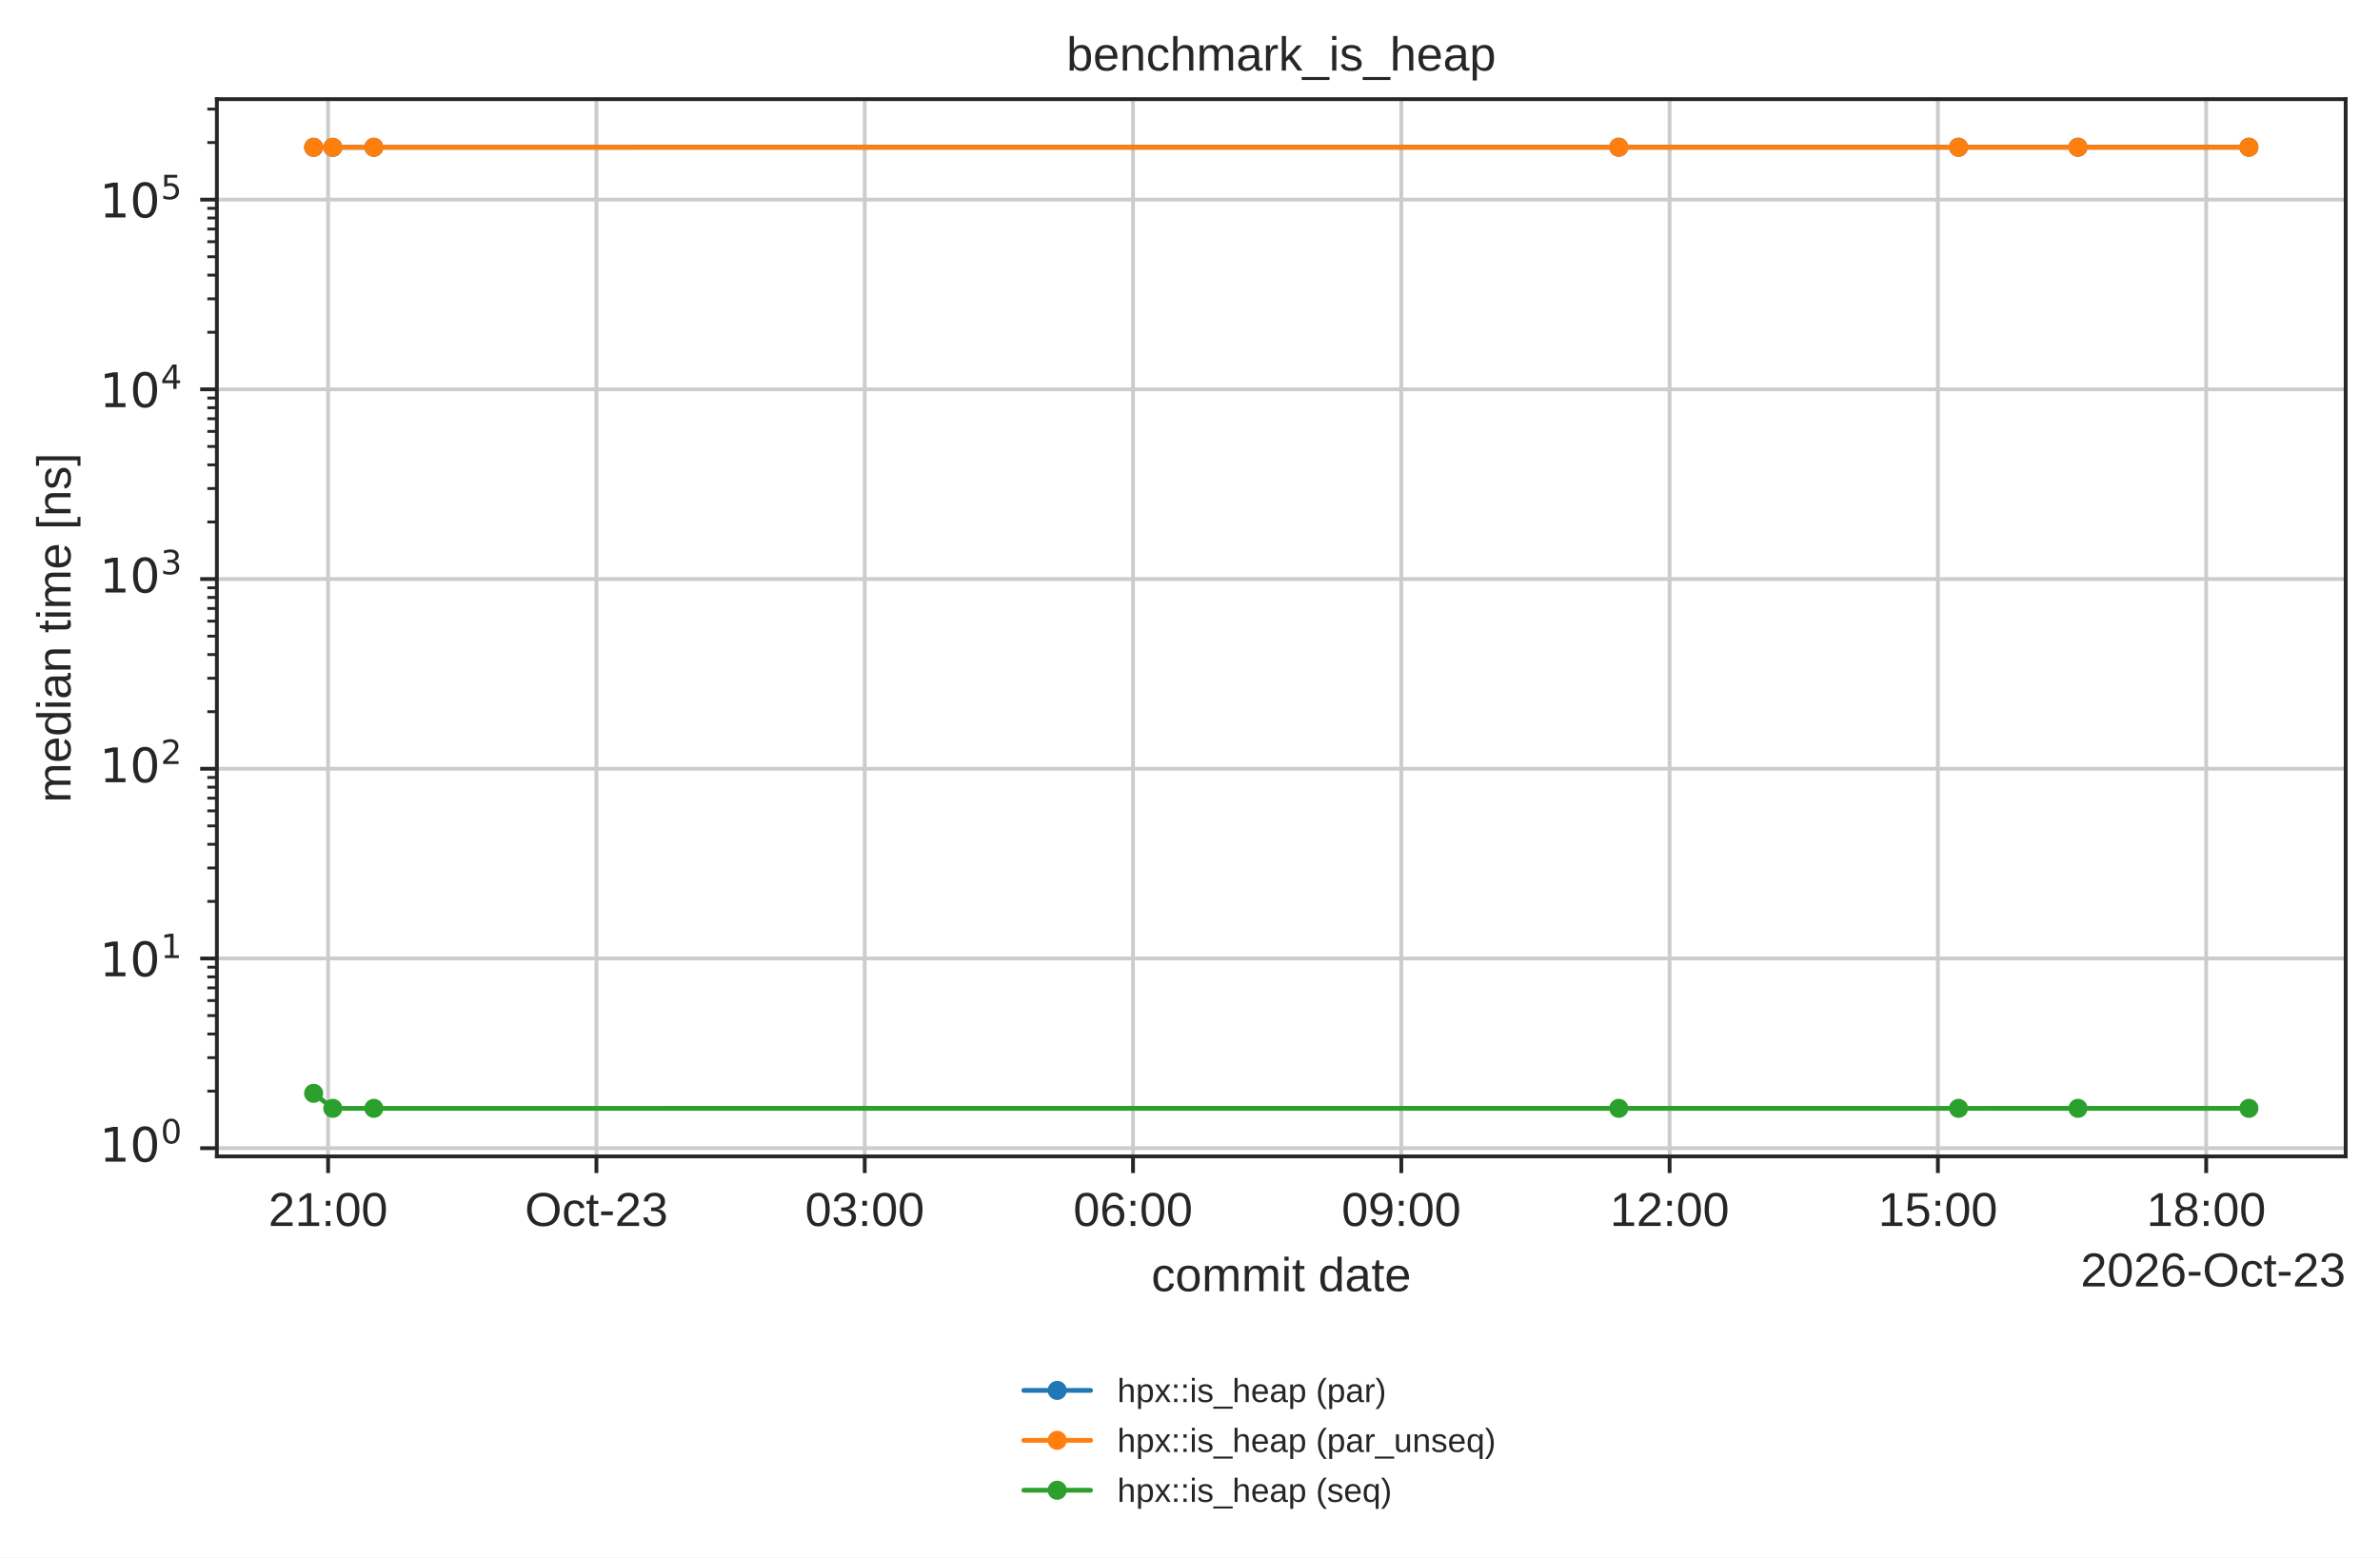
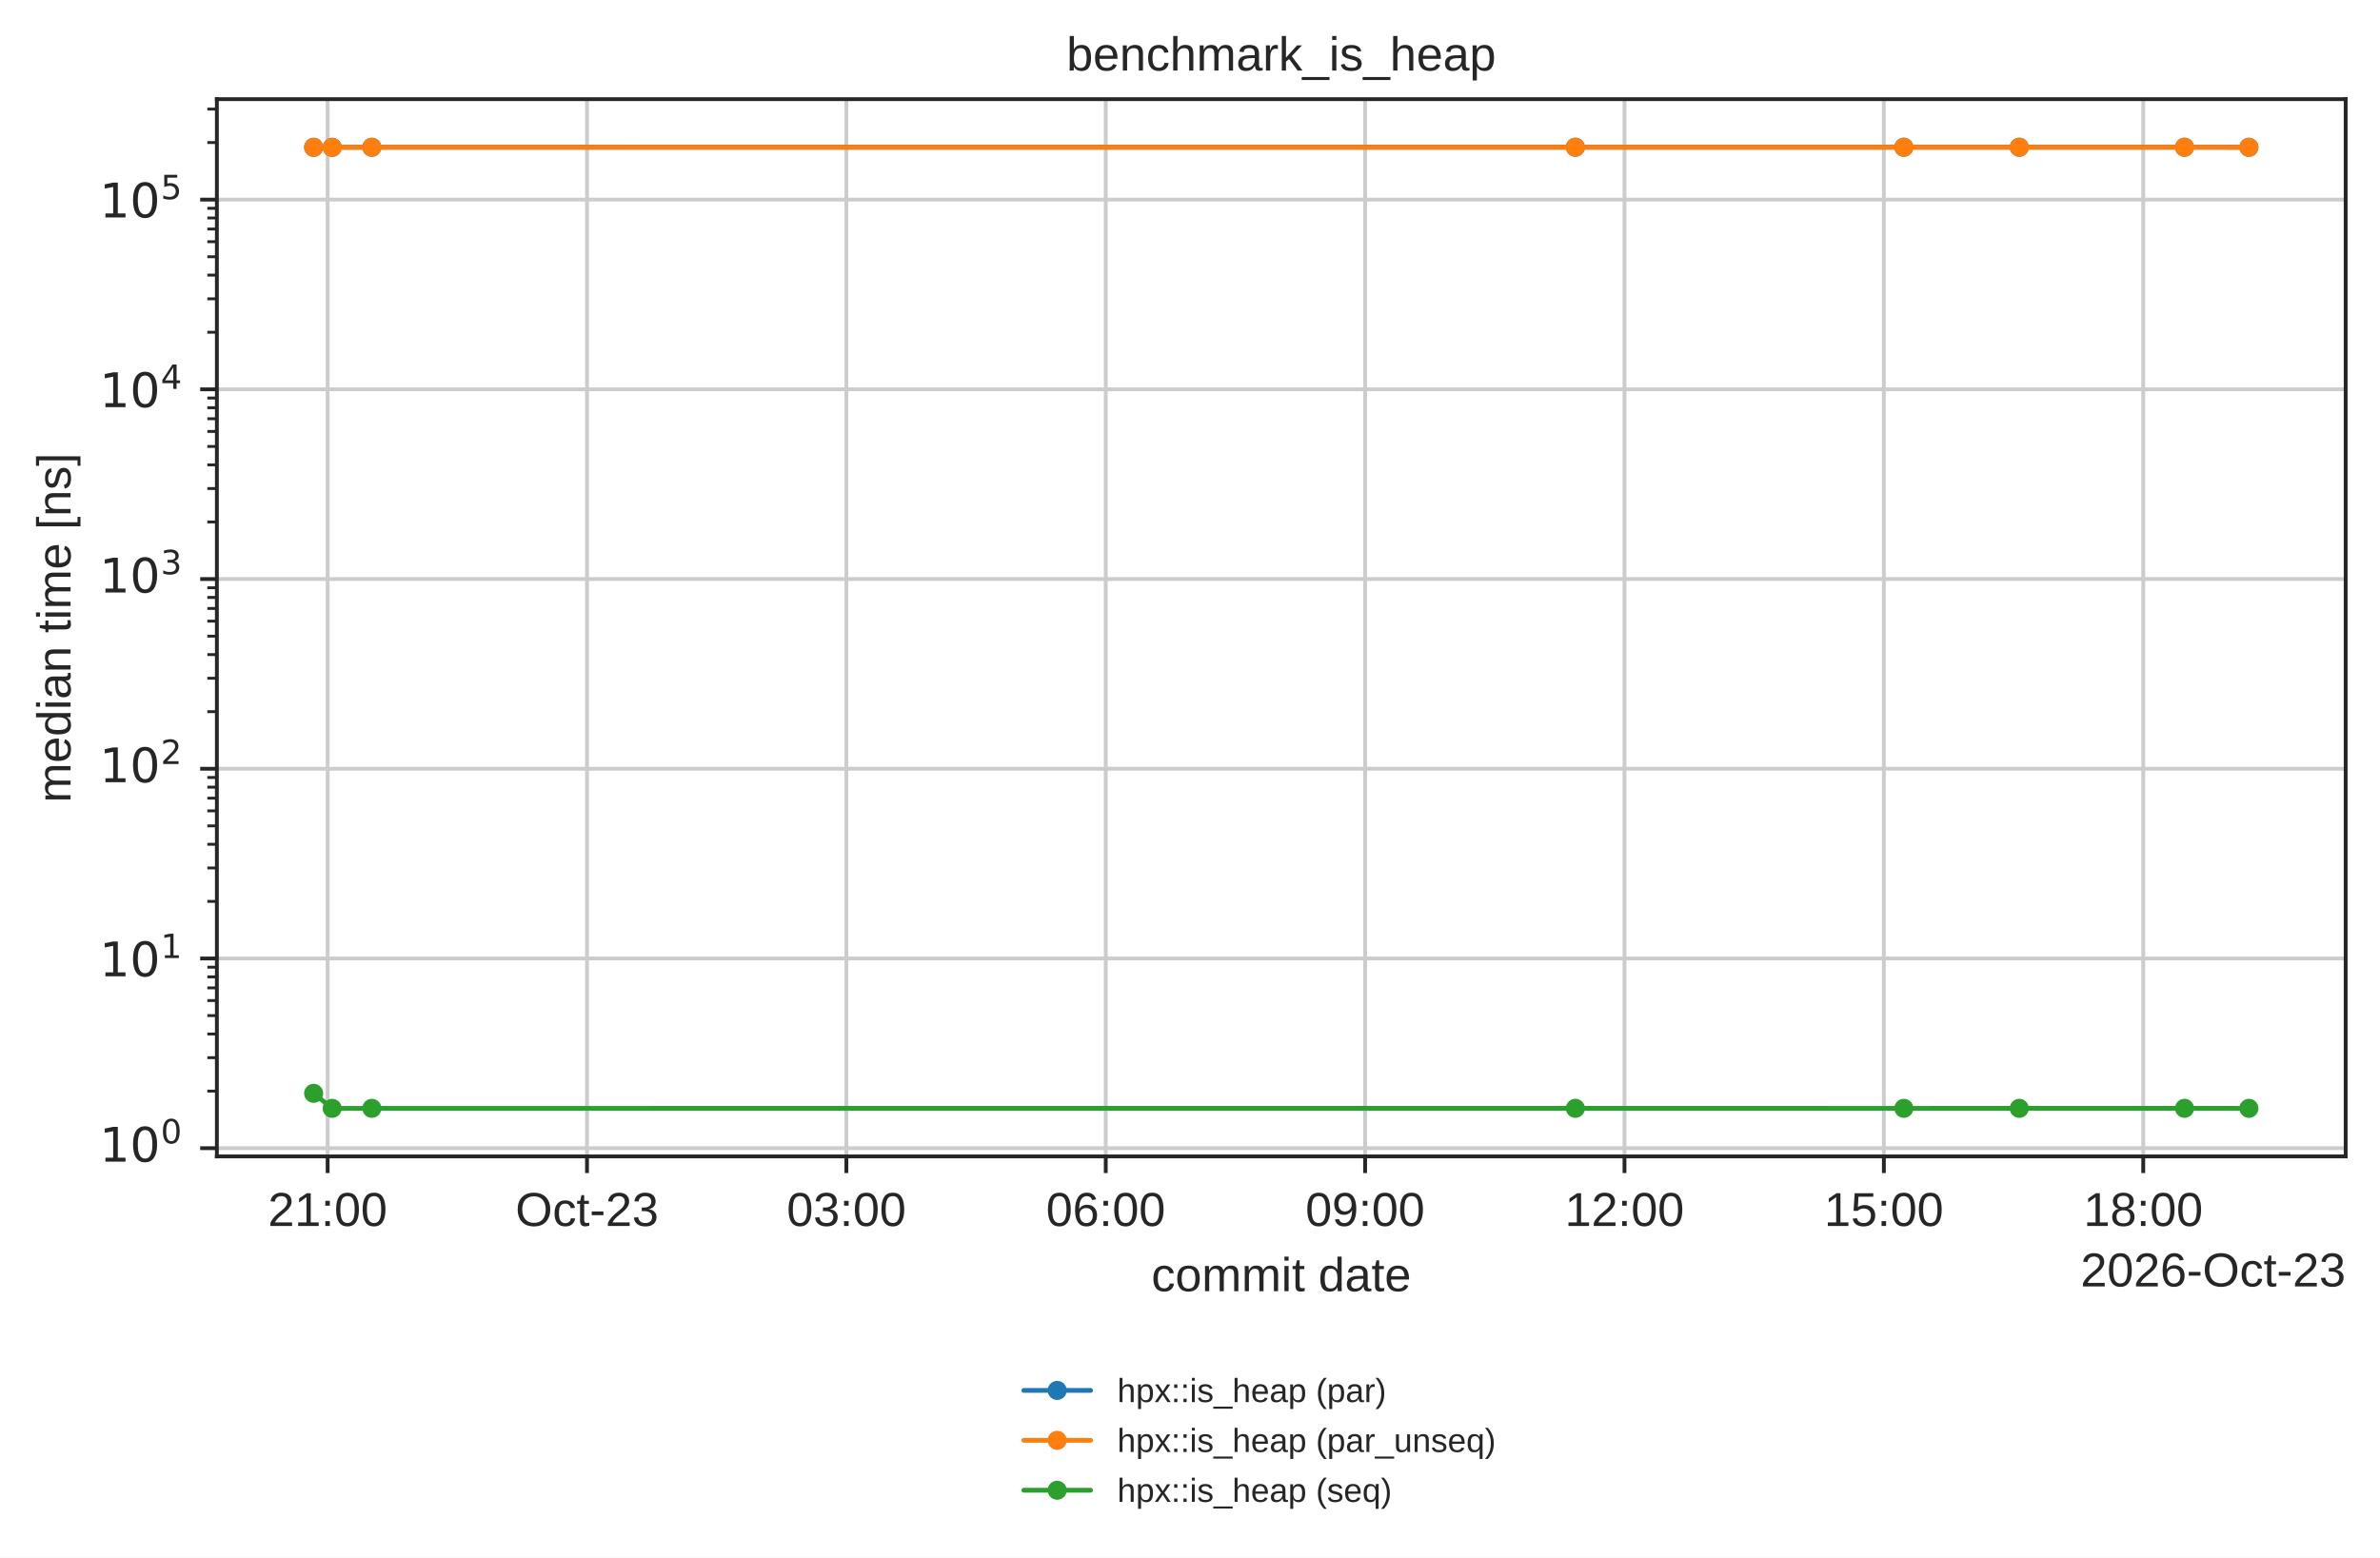
<svg xmlns="http://www.w3.org/2000/svg" xmlns:xlink="http://www.w3.org/1999/xlink" width="499.078pt" height="326.683pt" viewBox="0 0 499.078 326.683" version="1.1">
  <defs>
    <style type="text/css">*{stroke-linejoin: round; stroke-linecap: butt}</style>
  </defs>
  <g id="figure_1">
    <g id="patch_1">
      <path d="M 0 326.683  L 499.078 326.683  L 499.078 0  L 0 0  z " style="fill: #ffffff" />
    </g>
    <g id="axes_1">
      <g id="patch_2">
        <path d="M 45.478 242.558  L 491.878 242.558  L 491.878 20.798  L 45.478 20.798  z " style="fill: #ffffff" />
      </g>
      <g id="matplotlib.axis_1">
        <g id="xtick_1">
          <g id="line2d_1">
-             <path d="M 68.806 242.558  L 68.806 20.798  " clip-path="url(#p14b508ad5d)" style="fill: none; stroke: #cccccc; stroke-width: 0.8; stroke-linecap: round" />
+             <path d="M 68.705 242.558  L 68.705 20.798  " clip-path="url(#p14b508ad5d)" style="fill: none; stroke: #cccccc; stroke-width: 0.8; stroke-linecap: round" />
          </g>
          <g id="line2d_2">
            <defs>
              <path id="mdfc5214045" d="M 0 0  L 0 3.5  " style="stroke: #262626; stroke-width: 0.8" />
            </defs>
            <g>
-               <use xlink:href="#mdfc5214045" x="68.806" y="242.558" style="fill: #262626; stroke: #262626; stroke-width: 0.8" />
+               <use xlink:href="#mdfc5214045" x="68.705" y="242.558" style="fill: #262626; stroke: #262626; stroke-width: 0.8" />
            </g>
          </g>
          <g id="text_1">
-             <text style="fill: #262626; font: 10px 'Arial', 'DejaVu Sans', 'Liberation Sans', 'Bitstream Vera Sans', sans-serif; text-anchor: middle" x="68.806" y="257.157" transform="rotate(-0 68.80608 257.1569)">21:00</text>
+             <text style="fill: #262626; font: 10px 'Arial', 'DejaVu Sans', 'Liberation Sans', 'Bitstream Vera Sans', sans-serif; text-anchor: middle" x="68.705" y="257.157" transform="rotate(-0 68.70504 257.1569)">21:00</text>
          </g>
        </g>
        <g id="xtick_2">
          <g id="line2d_3">
-             <path d="M 125.067 242.558  L 125.067 20.798  " clip-path="url(#p14b508ad5d)" style="fill: none; stroke: #cccccc; stroke-width: 0.8; stroke-linecap: round" />
+             <path d="M 123.094 242.558  L 123.094 20.798  " clip-path="url(#p14b508ad5d)" style="fill: none; stroke: #cccccc; stroke-width: 0.8; stroke-linecap: round" />
          </g>
          <g id="line2d_4">
            <g>
-               <use xlink:href="#mdfc5214045" x="125.067" y="242.558" style="fill: #262626; stroke: #262626; stroke-width: 0.8" />
+               <use xlink:href="#mdfc5214045" x="123.094" y="242.558" style="fill: #262626; stroke: #262626; stroke-width: 0.8" />
            </g>
          </g>
          <g id="text_2">
-             <text style="fill: #262626; font: 10px 'Arial', 'DejaVu Sans', 'Liberation Sans', 'Bitstream Vera Sans', sans-serif; text-anchor: middle" x="125.067" y="257.157" transform="rotate(-0 125.067 257.1569)">Oct-23</text>
+             <text style="fill: #262626; font: 10px 'Arial', 'DejaVu Sans', 'Liberation Sans', 'Bitstream Vera Sans', sans-serif; text-anchor: middle" x="123.094" y="257.157" transform="rotate(-0 123.0941 257.1569)">Oct-23</text>
          </g>
        </g>
        <g id="xtick_3">
          <g id="line2d_5">
-             <path d="M 181.328 242.558  L 181.328 20.798  " clip-path="url(#p14b508ad5d)" style="fill: none; stroke: #cccccc; stroke-width: 0.8; stroke-linecap: round" />
+             <path d="M 177.483 242.558  L 177.483 20.798  " clip-path="url(#p14b508ad5d)" style="fill: none; stroke: #cccccc; stroke-width: 0.8; stroke-linecap: round" />
          </g>
          <g id="line2d_6">
            <g>
-               <use xlink:href="#mdfc5214045" x="181.328" y="242.558" style="fill: #262626; stroke: #262626; stroke-width: 0.8" />
+               <use xlink:href="#mdfc5214045" x="177.483" y="242.558" style="fill: #262626; stroke: #262626; stroke-width: 0.8" />
            </g>
          </g>
          <g id="text_3">
-             <text style="fill: #262626; font: 10px 'Arial', 'DejaVu Sans', 'Liberation Sans', 'Bitstream Vera Sans', sans-serif; text-anchor: middle" x="181.328" y="257.157" transform="rotate(-0 181.3279 257.1569)">03:00</text>
+             <text style="fill: #262626; font: 10px 'Arial', 'DejaVu Sans', 'Liberation Sans', 'Bitstream Vera Sans', sans-serif; text-anchor: middle" x="177.483" y="257.157" transform="rotate(-0 177.4832 257.1569)">03:00</text>
          </g>
        </g>
        <g id="xtick_4">
          <g id="line2d_7">
-             <path d="M 237.589 242.558  L 237.589 20.798  " clip-path="url(#p14b508ad5d)" style="fill: none; stroke: #cccccc; stroke-width: 0.8; stroke-linecap: round" />
+             <path d="M 231.872 242.558  L 231.872 20.798  " clip-path="url(#p14b508ad5d)" style="fill: none; stroke: #cccccc; stroke-width: 0.8; stroke-linecap: round" />
          </g>
          <g id="line2d_8">
            <g>
-               <use xlink:href="#mdfc5214045" x="237.589" y="242.558" style="fill: #262626; stroke: #262626; stroke-width: 0.8" />
+               <use xlink:href="#mdfc5214045" x="231.872" y="242.558" style="fill: #262626; stroke: #262626; stroke-width: 0.8" />
            </g>
          </g>
          <g id="text_4">
-             <text style="fill: #262626; font: 10px 'Arial', 'DejaVu Sans', 'Liberation Sans', 'Bitstream Vera Sans', sans-serif; text-anchor: middle" x="237.589" y="257.157" transform="rotate(-0 237.5888 257.1569)">06:00</text>
+             <text style="fill: #262626; font: 10px 'Arial', 'DejaVu Sans', 'Liberation Sans', 'Bitstream Vera Sans', sans-serif; text-anchor: middle" x="231.872" y="257.157" transform="rotate(-0 231.8723 257.1569)">06:00</text>
          </g>
        </g>
        <g id="xtick_5">
          <g id="line2d_9">
-             <path d="M 293.85 242.558  L 293.85 20.798  " clip-path="url(#p14b508ad5d)" style="fill: none; stroke: #cccccc; stroke-width: 0.8; stroke-linecap: round" />
+             <path d="M 286.261 242.558  L 286.261 20.798  " clip-path="url(#p14b508ad5d)" style="fill: none; stroke: #cccccc; stroke-width: 0.8; stroke-linecap: round" />
          </g>
          <g id="line2d_10">
            <g>
-               <use xlink:href="#mdfc5214045" x="293.85" y="242.558" style="fill: #262626; stroke: #262626; stroke-width: 0.8" />
+               <use xlink:href="#mdfc5214045" x="286.261" y="242.558" style="fill: #262626; stroke: #262626; stroke-width: 0.8" />
            </g>
          </g>
          <g id="text_5">
-             <text style="fill: #262626; font: 10px 'Arial', 'DejaVu Sans', 'Liberation Sans', 'Bitstream Vera Sans', sans-serif; text-anchor: middle" x="293.85" y="257.157" transform="rotate(-0 293.8497 257.1569)">09:00</text>
+             <text style="fill: #262626; font: 10px 'Arial', 'DejaVu Sans', 'Liberation Sans', 'Bitstream Vera Sans', sans-serif; text-anchor: middle" x="286.261" y="257.157" transform="rotate(-0 286.2614 257.1569)">09:00</text>
          </g>
        </g>
        <g id="xtick_6">
          <g id="line2d_11">
-             <path d="M 350.111 242.558  L 350.111 20.798  " clip-path="url(#p14b508ad5d)" style="fill: none; stroke: #cccccc; stroke-width: 0.8; stroke-linecap: round" />
+             <path d="M 340.651 242.558  L 340.651 20.798  " clip-path="url(#p14b508ad5d)" style="fill: none; stroke: #cccccc; stroke-width: 0.8; stroke-linecap: round" />
          </g>
          <g id="line2d_12">
            <g>
-               <use xlink:href="#mdfc5214045" x="350.111" y="242.558" style="fill: #262626; stroke: #262626; stroke-width: 0.8" />
+               <use xlink:href="#mdfc5214045" x="340.651" y="242.558" style="fill: #262626; stroke: #262626; stroke-width: 0.8" />
            </g>
          </g>
          <g id="text_6">
-             <text style="fill: #262626; font: 10px 'Arial', 'DejaVu Sans', 'Liberation Sans', 'Bitstream Vera Sans', sans-serif; text-anchor: middle" x="350.111" y="257.157" transform="rotate(-0 350.1106 257.1569)">12:00</text>
+             <text style="fill: #262626; font: 10px 'Arial', 'DejaVu Sans', 'Liberation Sans', 'Bitstream Vera Sans', sans-serif; text-anchor: middle" x="340.651" y="257.157" transform="rotate(-0 340.6505 257.1569)">12:00</text>
          </g>
        </g>
        <g id="xtick_7">
          <g id="line2d_13">
-             <path d="M 406.371 242.558  L 406.371 20.798  " clip-path="url(#p14b508ad5d)" style="fill: none; stroke: #cccccc; stroke-width: 0.8; stroke-linecap: round" />
+             <path d="M 395.04 242.558  L 395.04 20.798  " clip-path="url(#p14b508ad5d)" style="fill: none; stroke: #cccccc; stroke-width: 0.8; stroke-linecap: round" />
          </g>
          <g id="line2d_14">
            <g>
-               <use xlink:href="#mdfc5214045" x="406.371" y="242.558" style="fill: #262626; stroke: #262626; stroke-width: 0.8" />
+               <use xlink:href="#mdfc5214045" x="395.04" y="242.558" style="fill: #262626; stroke: #262626; stroke-width: 0.8" />
            </g>
          </g>
          <g id="text_7">
-             <text style="fill: #262626; font: 10px 'Arial', 'DejaVu Sans', 'Liberation Sans', 'Bitstream Vera Sans', sans-serif; text-anchor: middle" x="406.371" y="257.157" transform="rotate(-0 406.3715 257.1569)">15:00</text>
+             <text style="fill: #262626; font: 10px 'Arial', 'DejaVu Sans', 'Liberation Sans', 'Bitstream Vera Sans', sans-serif; text-anchor: middle" x="395.04" y="257.157" transform="rotate(-0 395.0396 257.1569)">15:00</text>
          </g>
        </g>
        <g id="xtick_8">
          <g id="line2d_15">
-             <path d="M 462.632 242.558  L 462.632 20.798  " clip-path="url(#p14b508ad5d)" style="fill: none; stroke: #cccccc; stroke-width: 0.8; stroke-linecap: round" />
+             <path d="M 449.429 242.558  L 449.429 20.798  " clip-path="url(#p14b508ad5d)" style="fill: none; stroke: #cccccc; stroke-width: 0.8; stroke-linecap: round" />
          </g>
          <g id="line2d_16">
            <g>
-               <use xlink:href="#mdfc5214045" x="462.632" y="242.558" style="fill: #262626; stroke: #262626; stroke-width: 0.8" />
+               <use xlink:href="#mdfc5214045" x="449.429" y="242.558" style="fill: #262626; stroke: #262626; stroke-width: 0.8" />
            </g>
          </g>
          <g id="text_8">
-             <text style="fill: #262626; font: 10px 'Arial', 'DejaVu Sans', 'Liberation Sans', 'Bitstream Vera Sans', sans-serif; text-anchor: middle" x="462.632" y="257.157" transform="rotate(-0 462.6324 257.1569)">18:00</text>
+             <text style="fill: #262626; font: 10px 'Arial', 'DejaVu Sans', 'Liberation Sans', 'Bitstream Vera Sans', sans-serif; text-anchor: middle" x="449.429" y="257.157" transform="rotate(-0 449.4287 257.1569)">18:00</text>
          </g>
        </g>
        <g id="text_9">
          <text style="fill: #262626; font: 10px 'Arial', 'DejaVu Sans', 'Liberation Sans', 'Bitstream Vera Sans', sans-serif; text-anchor: middle" x="268.678" y="270.835" transform="rotate(-0 268.6781 270.835)">commit date</text>
        </g>
        <g id="text_10">
          <text style="fill: #262626; font: 10px 'Arial', 'DejaVu Sans', 'Liberation Sans', 'Bitstream Vera Sans', sans-serif; text-anchor: end" x="491.878" y="269.835" transform="rotate(-0 491.8781 269.835)">2026-Oct-23</text>
        </g>
      </g>
      <g id="matplotlib.axis_2">
        <g id="ytick_1">
          <g id="line2d_17">
            <path d="M 45.478 240.839  L 491.878 240.839  " clip-path="url(#p14b508ad5d)" style="fill: none; stroke: #cccccc; stroke-width: 0.8; stroke-linecap: round" />
          </g>
          <g id="line2d_18">
            <defs>
              <path id="m414165cd4d" d="M 0 0  L -3.5 0  " style="stroke: #262626; stroke-width: 0.8" />
            </defs>
            <g>
              <use xlink:href="#m414165cd4d" x="45.478" y="240.839" style="fill: #262626; stroke: #262626; stroke-width: 0.8" />
            </g>
          </g>
          <g id="text_11">
            <g style="fill: #262626" transform="translate(20.87813 244.6386)">
              <text>
                <tspan style="font: 10px 'DejaVu Sans'" x="0 6.362" y="-0.977">10</tspan>
                <tspan style="font: 7px 'DejaVu Sans'" x="12.82" y="-4.805">0</tspan>
              </text>
            </g>
          </g>
        </g>
        <g id="ytick_2">
          <g id="line2d_19">
            <path d="M 45.478 201.046  L 491.878 201.046  " clip-path="url(#p14b508ad5d)" style="fill: none; stroke: #cccccc; stroke-width: 0.8; stroke-linecap: round" />
          </g>
          <g id="line2d_20">
            <g>
              <use xlink:href="#m414165cd4d" x="45.478" y="201.046" style="fill: #262626; stroke: #262626; stroke-width: 0.8" />
            </g>
          </g>
          <g id="text_12">
            <g style="fill: #262626" transform="translate(20.87813 204.8451)">
              <text>
                <tspan style="font: 10px 'DejaVu Sans'" x="0 6.362" y="-0.064">10</tspan>
                <tspan style="font: 7px 'DejaVu Sans'" x="12.82" y="-3.892">1</tspan>
              </text>
            </g>
          </g>
        </g>
        <g id="ytick_3">
          <g id="line2d_21">
            <path d="M 45.478 161.252  L 491.878 161.252  " clip-path="url(#p14b508ad5d)" style="fill: none; stroke: #cccccc; stroke-width: 0.8; stroke-linecap: round" />
          </g>
          <g id="line2d_22">
            <g>
              <use xlink:href="#m414165cd4d" x="45.478" y="161.252" style="fill: #262626; stroke: #262626; stroke-width: 0.8" />
            </g>
          </g>
          <g id="text_13">
            <g style="fill: #262626" transform="translate(20.87813 165.0516)">
              <text>
                <tspan style="font: 10px 'DejaVu Sans'" x="0 6.362" y="-0.977">10</tspan>
                <tspan style="font: 7px 'DejaVu Sans'" x="12.82" y="-4.805">2</tspan>
              </text>
            </g>
          </g>
        </g>
        <g id="ytick_4">
          <g id="line2d_23">
            <path d="M 45.478 121.459  L 491.878 121.459  " clip-path="url(#p14b508ad5d)" style="fill: none; stroke: #cccccc; stroke-width: 0.8; stroke-linecap: round" />
          </g>
          <g id="line2d_24">
            <g>
              <use xlink:href="#m414165cd4d" x="45.478" y="121.459" style="fill: #262626; stroke: #262626; stroke-width: 0.8" />
            </g>
          </g>
          <g id="text_14">
            <g style="fill: #262626" transform="translate(20.87813 125.2581)">
              <text>
                <tspan style="font: 10px 'DejaVu Sans'" x="0 6.362" y="-0.977">10</tspan>
                <tspan style="font: 7px 'DejaVu Sans'" x="12.82" y="-4.805">3</tspan>
              </text>
            </g>
          </g>
        </g>
        <g id="ytick_5">
          <g id="line2d_25">
            <path d="M 45.478 81.665  L 491.878 81.665  " clip-path="url(#p14b508ad5d)" style="fill: none; stroke: #cccccc; stroke-width: 0.8; stroke-linecap: round" />
          </g>
          <g id="line2d_26">
            <g>
              <use xlink:href="#m414165cd4d" x="45.478" y="81.665" style="fill: #262626; stroke: #262626; stroke-width: 0.8" />
            </g>
          </g>
          <g id="text_15">
            <g style="fill: #262626" transform="translate(20.87813 85.46454)">
              <text>
                <tspan style="font: 10px 'DejaVu Sans'" x="0 6.362" y="-0.064">10</tspan>
                <tspan style="font: 7px 'DejaVu Sans'" x="12.82" y="-3.892">4</tspan>
              </text>
            </g>
          </g>
        </g>
        <g id="ytick_6">
          <g id="line2d_27">
            <path d="M 45.478 41.872  L 491.878 41.872  " clip-path="url(#p14b508ad5d)" style="fill: none; stroke: #cccccc; stroke-width: 0.8; stroke-linecap: round" />
          </g>
          <g id="line2d_28">
            <g>
              <use xlink:href="#m414165cd4d" x="45.478" y="41.872" style="fill: #262626; stroke: #262626; stroke-width: 0.8" />
            </g>
          </g>
          <g id="text_16">
            <g style="fill: #262626" transform="translate(20.87813 45.67102)">
              <text>
                <tspan style="font: 10px 'DejaVu Sans'" x="0 6.362" y="-0.064">10</tspan>
                <tspan style="font: 7px 'DejaVu Sans'" x="12.82" y="-3.892">5</tspan>
              </text>
            </g>
          </g>
        </g>
        <g id="ytick_7">
          <g id="line2d_29">
            <defs>
              <path id="m2f13129b0c" d="M 0 0  L -2 0  " style="stroke: #262626; stroke-width: 0.6" />
            </defs>
            <g>
              <use xlink:href="#m2f13129b0c" x="45.478" y="228.86" style="fill: #262626; stroke: #262626; stroke-width: 0.6" />
            </g>
          </g>
        </g>
        <g id="ytick_8">
          <g id="line2d_30">
            <g>
              <use xlink:href="#m2f13129b0c" x="45.478" y="221.853" style="fill: #262626; stroke: #262626; stroke-width: 0.6" />
            </g>
          </g>
        </g>
        <g id="ytick_9">
          <g id="line2d_31">
            <g>
              <use xlink:href="#m2f13129b0c" x="45.478" y="216.881" style="fill: #262626; stroke: #262626; stroke-width: 0.6" />
            </g>
          </g>
        </g>
        <g id="ytick_10">
          <g id="line2d_32">
            <g>
              <use xlink:href="#m2f13129b0c" x="45.478" y="213.025" style="fill: #262626; stroke: #262626; stroke-width: 0.6" />
            </g>
          </g>
        </g>
        <g id="ytick_11">
          <g id="line2d_33">
            <g>
              <use xlink:href="#m2f13129b0c" x="45.478" y="209.874" style="fill: #262626; stroke: #262626; stroke-width: 0.6" />
            </g>
          </g>
        </g>
        <g id="ytick_12">
          <g id="line2d_34">
            <g>
              <use xlink:href="#m2f13129b0c" x="45.478" y="207.21" style="fill: #262626; stroke: #262626; stroke-width: 0.6" />
            </g>
          </g>
        </g>
        <g id="ytick_13">
          <g id="line2d_35">
            <g>
              <use xlink:href="#m2f13129b0c" x="45.478" y="204.902" style="fill: #262626; stroke: #262626; stroke-width: 0.6" />
            </g>
          </g>
        </g>
        <g id="ytick_14">
          <g id="line2d_36">
            <g>
              <use xlink:href="#m2f13129b0c" x="45.478" y="202.867" style="fill: #262626; stroke: #262626; stroke-width: 0.6" />
            </g>
          </g>
        </g>
        <g id="ytick_15">
          <g id="line2d_37">
            <g>
              <use xlink:href="#m2f13129b0c" x="45.478" y="189.067" style="fill: #262626; stroke: #262626; stroke-width: 0.6" />
            </g>
          </g>
        </g>
        <g id="ytick_16">
          <g id="line2d_38">
            <g>
              <use xlink:href="#m2f13129b0c" x="45.478" y="182.06" style="fill: #262626; stroke: #262626; stroke-width: 0.6" />
            </g>
          </g>
        </g>
        <g id="ytick_17">
          <g id="line2d_39">
            <g>
              <use xlink:href="#m2f13129b0c" x="45.478" y="177.088" style="fill: #262626; stroke: #262626; stroke-width: 0.6" />
            </g>
          </g>
        </g>
        <g id="ytick_18">
          <g id="line2d_40">
            <g>
              <use xlink:href="#m2f13129b0c" x="45.478" y="173.231" style="fill: #262626; stroke: #262626; stroke-width: 0.6" />
            </g>
          </g>
        </g>
        <g id="ytick_19">
          <g id="line2d_41">
            <g>
              <use xlink:href="#m2f13129b0c" x="45.478" y="170.081" style="fill: #262626; stroke: #262626; stroke-width: 0.6" />
            </g>
          </g>
        </g>
        <g id="ytick_20">
          <g id="line2d_42">
            <g>
              <use xlink:href="#m2f13129b0c" x="45.478" y="167.416" style="fill: #262626; stroke: #262626; stroke-width: 0.6" />
            </g>
          </g>
        </g>
        <g id="ytick_21">
          <g id="line2d_43">
            <g>
              <use xlink:href="#m2f13129b0c" x="45.478" y="165.109" style="fill: #262626; stroke: #262626; stroke-width: 0.6" />
            </g>
          </g>
        </g>
        <g id="ytick_22">
          <g id="line2d_44">
            <g>
              <use xlink:href="#m2f13129b0c" x="45.478" y="163.073" style="fill: #262626; stroke: #262626; stroke-width: 0.6" />
            </g>
          </g>
        </g>
        <g id="ytick_23">
          <g id="line2d_45">
            <g>
              <use xlink:href="#m2f13129b0c" x="45.478" y="149.273" style="fill: #262626; stroke: #262626; stroke-width: 0.6" />
            </g>
          </g>
        </g>
        <g id="ytick_24">
          <g id="line2d_46">
            <g>
              <use xlink:href="#m2f13129b0c" x="45.478" y="142.266" style="fill: #262626; stroke: #262626; stroke-width: 0.6" />
            </g>
          </g>
        </g>
        <g id="ytick_25">
          <g id="line2d_47">
            <g>
              <use xlink:href="#m2f13129b0c" x="45.478" y="137.294" style="fill: #262626; stroke: #262626; stroke-width: 0.6" />
            </g>
          </g>
        </g>
        <g id="ytick_26">
          <g id="line2d_48">
            <g>
              <use xlink:href="#m2f13129b0c" x="45.478" y="133.438" style="fill: #262626; stroke: #262626; stroke-width: 0.6" />
            </g>
          </g>
        </g>
        <g id="ytick_27">
          <g id="line2d_49">
            <g>
              <use xlink:href="#m2f13129b0c" x="45.478" y="130.287" style="fill: #262626; stroke: #262626; stroke-width: 0.6" />
            </g>
          </g>
        </g>
        <g id="ytick_28">
          <g id="line2d_50">
            <g>
              <use xlink:href="#m2f13129b0c" x="45.478" y="127.623" style="fill: #262626; stroke: #262626; stroke-width: 0.6" />
            </g>
          </g>
        </g>
        <g id="ytick_29">
          <g id="line2d_51">
            <g>
              <use xlink:href="#m2f13129b0c" x="45.478" y="125.315" style="fill: #262626; stroke: #262626; stroke-width: 0.6" />
            </g>
          </g>
        </g>
        <g id="ytick_30">
          <g id="line2d_52">
            <g>
              <use xlink:href="#m2f13129b0c" x="45.478" y="123.28" style="fill: #262626; stroke: #262626; stroke-width: 0.6" />
            </g>
          </g>
        </g>
        <g id="ytick_31">
          <g id="line2d_53">
            <g>
              <use xlink:href="#m2f13129b0c" x="45.478" y="109.48" style="fill: #262626; stroke: #262626; stroke-width: 0.6" />
            </g>
          </g>
        </g>
        <g id="ytick_32">
          <g id="line2d_54">
            <g>
              <use xlink:href="#m2f13129b0c" x="45.478" y="102.473" style="fill: #262626; stroke: #262626; stroke-width: 0.6" />
            </g>
          </g>
        </g>
        <g id="ytick_33">
          <g id="line2d_55">
            <g>
              <use xlink:href="#m2f13129b0c" x="45.478" y="97.501" style="fill: #262626; stroke: #262626; stroke-width: 0.6" />
            </g>
          </g>
        </g>
        <g id="ytick_34">
          <g id="line2d_56">
            <g>
              <use xlink:href="#m2f13129b0c" x="45.478" y="93.644" style="fill: #262626; stroke: #262626; stroke-width: 0.6" />
            </g>
          </g>
        </g>
        <g id="ytick_35">
          <g id="line2d_57">
            <g>
              <use xlink:href="#m2f13129b0c" x="45.478" y="90.493" style="fill: #262626; stroke: #262626; stroke-width: 0.6" />
            </g>
          </g>
        </g>
        <g id="ytick_36">
          <g id="line2d_58">
            <g>
              <use xlink:href="#m2f13129b0c" x="45.478" y="87.829" style="fill: #262626; stroke: #262626; stroke-width: 0.6" />
            </g>
          </g>
        </g>
        <g id="ytick_37">
          <g id="line2d_59">
            <g>
              <use xlink:href="#m2f13129b0c" x="45.478" y="85.522" style="fill: #262626; stroke: #262626; stroke-width: 0.6" />
            </g>
          </g>
        </g>
        <g id="ytick_38">
          <g id="line2d_60">
            <g>
              <use xlink:href="#m2f13129b0c" x="45.478" y="83.486" style="fill: #262626; stroke: #262626; stroke-width: 0.6" />
            </g>
          </g>
        </g>
        <g id="ytick_39">
          <g id="line2d_61">
            <g>
              <use xlink:href="#m2f13129b0c" x="45.478" y="69.686" style="fill: #262626; stroke: #262626; stroke-width: 0.6" />
            </g>
          </g>
        </g>
        <g id="ytick_40">
          <g id="line2d_62">
            <g>
              <use xlink:href="#m2f13129b0c" x="45.478" y="62.679" style="fill: #262626; stroke: #262626; stroke-width: 0.6" />
            </g>
          </g>
        </g>
        <g id="ytick_41">
          <g id="line2d_63">
            <g>
              <use xlink:href="#m2f13129b0c" x="45.478" y="57.707" style="fill: #262626; stroke: #262626; stroke-width: 0.6" />
            </g>
          </g>
        </g>
        <g id="ytick_42">
          <g id="line2d_64">
            <g>
              <use xlink:href="#m2f13129b0c" x="45.478" y="53.851" style="fill: #262626; stroke: #262626; stroke-width: 0.6" />
            </g>
          </g>
        </g>
        <g id="ytick_43">
          <g id="line2d_65">
            <g>
              <use xlink:href="#m2f13129b0c" x="45.478" y="50.7" style="fill: #262626; stroke: #262626; stroke-width: 0.6" />
            </g>
          </g>
        </g>
        <g id="ytick_44">
          <g id="line2d_66">
            <g>
              <use xlink:href="#m2f13129b0c" x="45.478" y="48.036" style="fill: #262626; stroke: #262626; stroke-width: 0.6" />
            </g>
          </g>
        </g>
        <g id="ytick_45">
          <g id="line2d_67">
            <g>
              <use xlink:href="#m2f13129b0c" x="45.478" y="45.728" style="fill: #262626; stroke: #262626; stroke-width: 0.6" />
            </g>
          </g>
        </g>
        <g id="ytick_46">
          <g id="line2d_68">
            <g>
              <use xlink:href="#m2f13129b0c" x="45.478" y="43.693" style="fill: #262626; stroke: #262626; stroke-width: 0.6" />
            </g>
          </g>
        </g>
        <g id="ytick_47">
          <g id="line2d_69">
            <g>
              <use xlink:href="#m2f13129b0c" x="45.478" y="29.893" style="fill: #262626; stroke: #262626; stroke-width: 0.6" />
            </g>
          </g>
        </g>
        <g id="ytick_48">
          <g id="line2d_70">
            <g>
              <use xlink:href="#m2f13129b0c" x="45.478" y="22.885" style="fill: #262626; stroke: #262626; stroke-width: 0.6" />
            </g>
          </g>
        </g>
        <g id="text_17">
          <text style="fill: #262626; font: 10px 'Arial', 'DejaVu Sans', 'Liberation Sans', 'Bitstream Vera Sans', sans-serif; text-anchor: middle" x="14.798" y="131.678" transform="rotate(-90 14.79844 131.6784)">median time [ns]</text>
        </g>
      </g>
      <g id="line2d_71">
-         <path d="M 65.769 30.895  L 69.791 30.904  L 78.396 30.888  L 339.452 30.878  L 410.706 30.881  L 435.742 30.881  L 471.587 30.881  " clip-path="url(#p14b508ad5d)" style="fill: none; stroke: #1f77b4; stroke-linecap: round" />
+         <path d="M 65.769 30.895  L 69.657 30.904  L 77.976 30.888  L 330.347 30.878  L 399.23 30.881  L 423.433 30.881  L 458.086 30.881  L 471.587 30.893  " clip-path="url(#p14b508ad5d)" style="fill: none; stroke: #1f77b4; stroke-linecap: round" />
        <defs>
          <path id="m20e5526daa" d="M 0 1.5  C 0.398 1.5 0.779 1.342 1.061 1.061  C 1.342 0.779 1.5 0.398 1.5 0  C 1.5 -0.398 1.342 -0.779 1.061 -1.061  C 0.779 -1.342 0.398 -1.5 0 -1.5  C -0.398 -1.5 -0.779 -1.342 -1.061 -1.061  C -1.342 -0.779 -1.5 -0.398 -1.5 0  C -1.5 0.398 -1.342 0.779 -1.061 1.061  C -0.779 1.342 -0.398 1.5 0 1.5  z " style="stroke: #1f77b4" />
        </defs>
        <g clip-path="url(#p14b508ad5d)">
          <use xlink:href="#m20e5526daa" x="65.769" y="30.895" style="fill: #1f77b4; stroke: #1f77b4" />
-           <use xlink:href="#m20e5526daa" x="69.791" y="30.904" style="fill: #1f77b4; stroke: #1f77b4" />
-           <use xlink:href="#m20e5526daa" x="78.396" y="30.888" style="fill: #1f77b4; stroke: #1f77b4" />
-           <use xlink:href="#m20e5526daa" x="339.452" y="30.878" style="fill: #1f77b4; stroke: #1f77b4" />
-           <use xlink:href="#m20e5526daa" x="410.706" y="30.881" style="fill: #1f77b4; stroke: #1f77b4" />
-           <use xlink:href="#m20e5526daa" x="435.742" y="30.881" style="fill: #1f77b4; stroke: #1f77b4" />
-           <use xlink:href="#m20e5526daa" x="471.587" y="30.881" style="fill: #1f77b4; stroke: #1f77b4" />
+           <use xlink:href="#m20e5526daa" x="69.657" y="30.904" style="fill: #1f77b4; stroke: #1f77b4" />
+           <use xlink:href="#m20e5526daa" x="77.976" y="30.888" style="fill: #1f77b4; stroke: #1f77b4" />
+           <use xlink:href="#m20e5526daa" x="330.347" y="30.878" style="fill: #1f77b4; stroke: #1f77b4" />
+           <use xlink:href="#m20e5526daa" x="399.23" y="30.881" style="fill: #1f77b4; stroke: #1f77b4" />
+           <use xlink:href="#m20e5526daa" x="423.433" y="30.881" style="fill: #1f77b4; stroke: #1f77b4" />
+           <use xlink:href="#m20e5526daa" x="458.086" y="30.881" style="fill: #1f77b4; stroke: #1f77b4" />
+           <use xlink:href="#m20e5526daa" x="471.587" y="30.893" style="fill: #1f77b4; stroke: #1f77b4" />
        </g>
      </g>
      <g id="line2d_72">
-         <path d="M 65.769 30.9  L 69.791 30.903  L 78.396 30.89  L 339.452 30.885  L 410.706 30.886  L 435.742 30.887  L 471.587 30.884  " clip-path="url(#p14b508ad5d)" style="fill: none; stroke: #ff7f0e; stroke-linecap: round" />
+         <path d="M 65.769 30.9  L 69.657 30.903  L 77.976 30.89  L 330.347 30.885  L 399.23 30.886  L 423.433 30.887  L 458.086 30.884  L 471.587 30.894  " clip-path="url(#p14b508ad5d)" style="fill: none; stroke: #ff7f0e; stroke-linecap: round" />
        <defs>
          <path id="m8123a8acb4" d="M 0 1.5  C 0.398 1.5 0.779 1.342 1.061 1.061  C 1.342 0.779 1.5 0.398 1.5 0  C 1.5 -0.398 1.342 -0.779 1.061 -1.061  C 0.779 -1.342 0.398 -1.5 0 -1.5  C -0.398 -1.5 -0.779 -1.342 -1.061 -1.061  C -1.342 -0.779 -1.5 -0.398 -1.5 0  C -1.5 0.398 -1.342 0.779 -1.061 1.061  C -0.779 1.342 -0.398 1.5 0 1.5  z " style="stroke: #ff7f0e" />
        </defs>
        <g clip-path="url(#p14b508ad5d)">
          <use xlink:href="#m8123a8acb4" x="65.769" y="30.9" style="fill: #ff7f0e; stroke: #ff7f0e" />
-           <use xlink:href="#m8123a8acb4" x="69.791" y="30.903" style="fill: #ff7f0e; stroke: #ff7f0e" />
-           <use xlink:href="#m8123a8acb4" x="78.396" y="30.89" style="fill: #ff7f0e; stroke: #ff7f0e" />
-           <use xlink:href="#m8123a8acb4" x="339.452" y="30.885" style="fill: #ff7f0e; stroke: #ff7f0e" />
-           <use xlink:href="#m8123a8acb4" x="410.706" y="30.886" style="fill: #ff7f0e; stroke: #ff7f0e" />
-           <use xlink:href="#m8123a8acb4" x="435.742" y="30.887" style="fill: #ff7f0e; stroke: #ff7f0e" />
-           <use xlink:href="#m8123a8acb4" x="471.587" y="30.884" style="fill: #ff7f0e; stroke: #ff7f0e" />
+           <use xlink:href="#m8123a8acb4" x="69.657" y="30.903" style="fill: #ff7f0e; stroke: #ff7f0e" />
+           <use xlink:href="#m8123a8acb4" x="77.976" y="30.89" style="fill: #ff7f0e; stroke: #ff7f0e" />
+           <use xlink:href="#m8123a8acb4" x="330.347" y="30.885" style="fill: #ff7f0e; stroke: #ff7f0e" />
+           <use xlink:href="#m8123a8acb4" x="399.23" y="30.886" style="fill: #ff7f0e; stroke: #ff7f0e" />
+           <use xlink:href="#m8123a8acb4" x="423.433" y="30.887" style="fill: #ff7f0e; stroke: #ff7f0e" />
+           <use xlink:href="#m8123a8acb4" x="458.086" y="30.884" style="fill: #ff7f0e; stroke: #ff7f0e" />
+           <use xlink:href="#m8123a8acb4" x="471.587" y="30.894" style="fill: #ff7f0e; stroke: #ff7f0e" />
        </g>
      </g>
      <g id="line2d_73">
-         <path d="M 65.769 229.327  L 69.791 232.478  L 78.396 232.478  L 339.452 232.477  L 410.706 232.478  L 435.742 232.477  L 471.587 232.477  " clip-path="url(#p14b508ad5d)" style="fill: none; stroke: #2ca02c; stroke-linecap: round" />
+         <path d="M 65.769 229.327  L 69.657 232.478  L 77.976 232.478  L 330.347 232.477  L 399.23 232.478  L 423.433 232.477  L 458.086 232.477  L 471.587 232.478  " clip-path="url(#p14b508ad5d)" style="fill: none; stroke: #2ca02c; stroke-linecap: round" />
        <defs>
          <path id="mc7b11249e2" d="M 0 1.5  C 0.398 1.5 0.779 1.342 1.061 1.061  C 1.342 0.779 1.5 0.398 1.5 0  C 1.5 -0.398 1.342 -0.779 1.061 -1.061  C 0.779 -1.342 0.398 -1.5 0 -1.5  C -0.398 -1.5 -0.779 -1.342 -1.061 -1.061  C -1.342 -0.779 -1.5 -0.398 -1.5 0  C -1.5 0.398 -1.342 0.779 -1.061 1.061  C -0.779 1.342 -0.398 1.5 0 1.5  z " style="stroke: #2ca02c" />
        </defs>
        <g clip-path="url(#p14b508ad5d)">
          <use xlink:href="#mc7b11249e2" x="65.769" y="229.327" style="fill: #2ca02c; stroke: #2ca02c" />
-           <use xlink:href="#mc7b11249e2" x="69.791" y="232.478" style="fill: #2ca02c; stroke: #2ca02c" />
-           <use xlink:href="#mc7b11249e2" x="78.396" y="232.478" style="fill: #2ca02c; stroke: #2ca02c" />
-           <use xlink:href="#mc7b11249e2" x="339.452" y="232.477" style="fill: #2ca02c; stroke: #2ca02c" />
-           <use xlink:href="#mc7b11249e2" x="410.706" y="232.478" style="fill: #2ca02c; stroke: #2ca02c" />
-           <use xlink:href="#mc7b11249e2" x="435.742" y="232.477" style="fill: #2ca02c; stroke: #2ca02c" />
-           <use xlink:href="#mc7b11249e2" x="471.587" y="232.477" style="fill: #2ca02c; stroke: #2ca02c" />
+           <use xlink:href="#mc7b11249e2" x="69.657" y="232.478" style="fill: #2ca02c; stroke: #2ca02c" />
+           <use xlink:href="#mc7b11249e2" x="77.976" y="232.478" style="fill: #2ca02c; stroke: #2ca02c" />
+           <use xlink:href="#mc7b11249e2" x="330.347" y="232.477" style="fill: #2ca02c; stroke: #2ca02c" />
+           <use xlink:href="#mc7b11249e2" x="399.23" y="232.478" style="fill: #2ca02c; stroke: #2ca02c" />
+           <use xlink:href="#mc7b11249e2" x="423.433" y="232.477" style="fill: #2ca02c; stroke: #2ca02c" />
+           <use xlink:href="#mc7b11249e2" x="458.086" y="232.477" style="fill: #2ca02c; stroke: #2ca02c" />
+           <use xlink:href="#mc7b11249e2" x="471.587" y="232.478" style="fill: #2ca02c; stroke: #2ca02c" />
        </g>
      </g>
      <g id="patch_3">
        <path d="M 45.478 242.558  L 45.478 20.798  " style="fill: none; stroke: #262626; stroke-width: 0.8; stroke-linejoin: miter; stroke-linecap: square" />
      </g>
      <g id="patch_4">
        <path d="M 491.878 242.558  L 491.878 20.798  " style="fill: none; stroke: #262626; stroke-width: 0.8; stroke-linejoin: miter; stroke-linecap: square" />
      </g>
      <g id="patch_5">
        <path d="M 45.478 242.558  L 491.878 242.558  " style="fill: none; stroke: #262626; stroke-width: 0.8; stroke-linejoin: miter; stroke-linecap: square" />
      </g>
      <g id="patch_6">
        <path d="M 45.478 20.798  L 491.878 20.798  " style="fill: none; stroke: #262626; stroke-width: 0.8; stroke-linejoin: miter; stroke-linecap: square" />
      </g>
      <g id="text_18">
        <text style="fill: #262626; font: 10px 'Arial', 'DejaVu Sans', 'Liberation Sans', 'Bitstream Vera Sans', sans-serif; text-anchor: middle" x="268.678" y="14.798" transform="rotate(-0 268.6781 14.79844)">benchmark_is_heap</text>
      </g>
      <g id="legend_1">
        <g id="line2d_74">
          <path d="M 214.69 291.644  L 221.69 291.644  L 228.69 291.644  " style="fill: none; stroke: #1f77b4; stroke-linecap: round" />
          <g>
            <use xlink:href="#m20e5526daa" x="221.69" y="291.644" style="fill: #1f77b4; stroke: #1f77b4" />
          </g>
        </g>
        <g id="text_19">
          <text style="fill: #262626; font: 7px 'Arial', 'DejaVu Sans', 'Liberation Sans', 'Bitstream Vera Sans', sans-serif; text-anchor: start" x="234.29" y="294.094" transform="rotate(-0 234.2901 294.0941)">hpx::is_heap (par)</text>
        </g>
        <g id="line2d_75">
          <path d="M 214.69 302.114  L 221.69 302.114  L 228.69 302.114  " style="fill: none; stroke: #ff7f0e; stroke-linecap: round" />
          <g>
            <use xlink:href="#m8123a8acb4" x="221.69" y="302.114" style="fill: #ff7f0e; stroke: #ff7f0e" />
          </g>
        </g>
        <g id="text_20">
          <text style="fill: #262626; font: 7px 'Arial', 'DejaVu Sans', 'Liberation Sans', 'Bitstream Vera Sans', sans-serif; text-anchor: start" x="234.29" y="304.564" transform="rotate(-0 234.2901 304.5635)">hpx::is_heap (par_unseq)</text>
        </g>
        <g id="line2d_76">
          <path d="M 214.69 312.583  L 221.69 312.583  L 228.69 312.583  " style="fill: none; stroke: #2ca02c; stroke-linecap: round" />
          <g>
            <use xlink:href="#mc7b11249e2" x="221.69" y="312.583" style="fill: #2ca02c; stroke: #2ca02c" />
          </g>
        </g>
        <g id="text_21">
          <text style="fill: #262626; font: 7px 'Arial', 'DejaVu Sans', 'Liberation Sans', 'Bitstream Vera Sans', sans-serif; text-anchor: start" x="234.29" y="315.033" transform="rotate(-0 234.2901 315.0329)">hpx::is_heap (seq)</text>
        </g>
      </g>
    </g>
  </g>
  <defs>
    <clipPath id="p14b508ad5d">
      <rect x="45.478" y="20.798" width="446.4" height="221.76" />
    </clipPath>
  </defs>
</svg>
